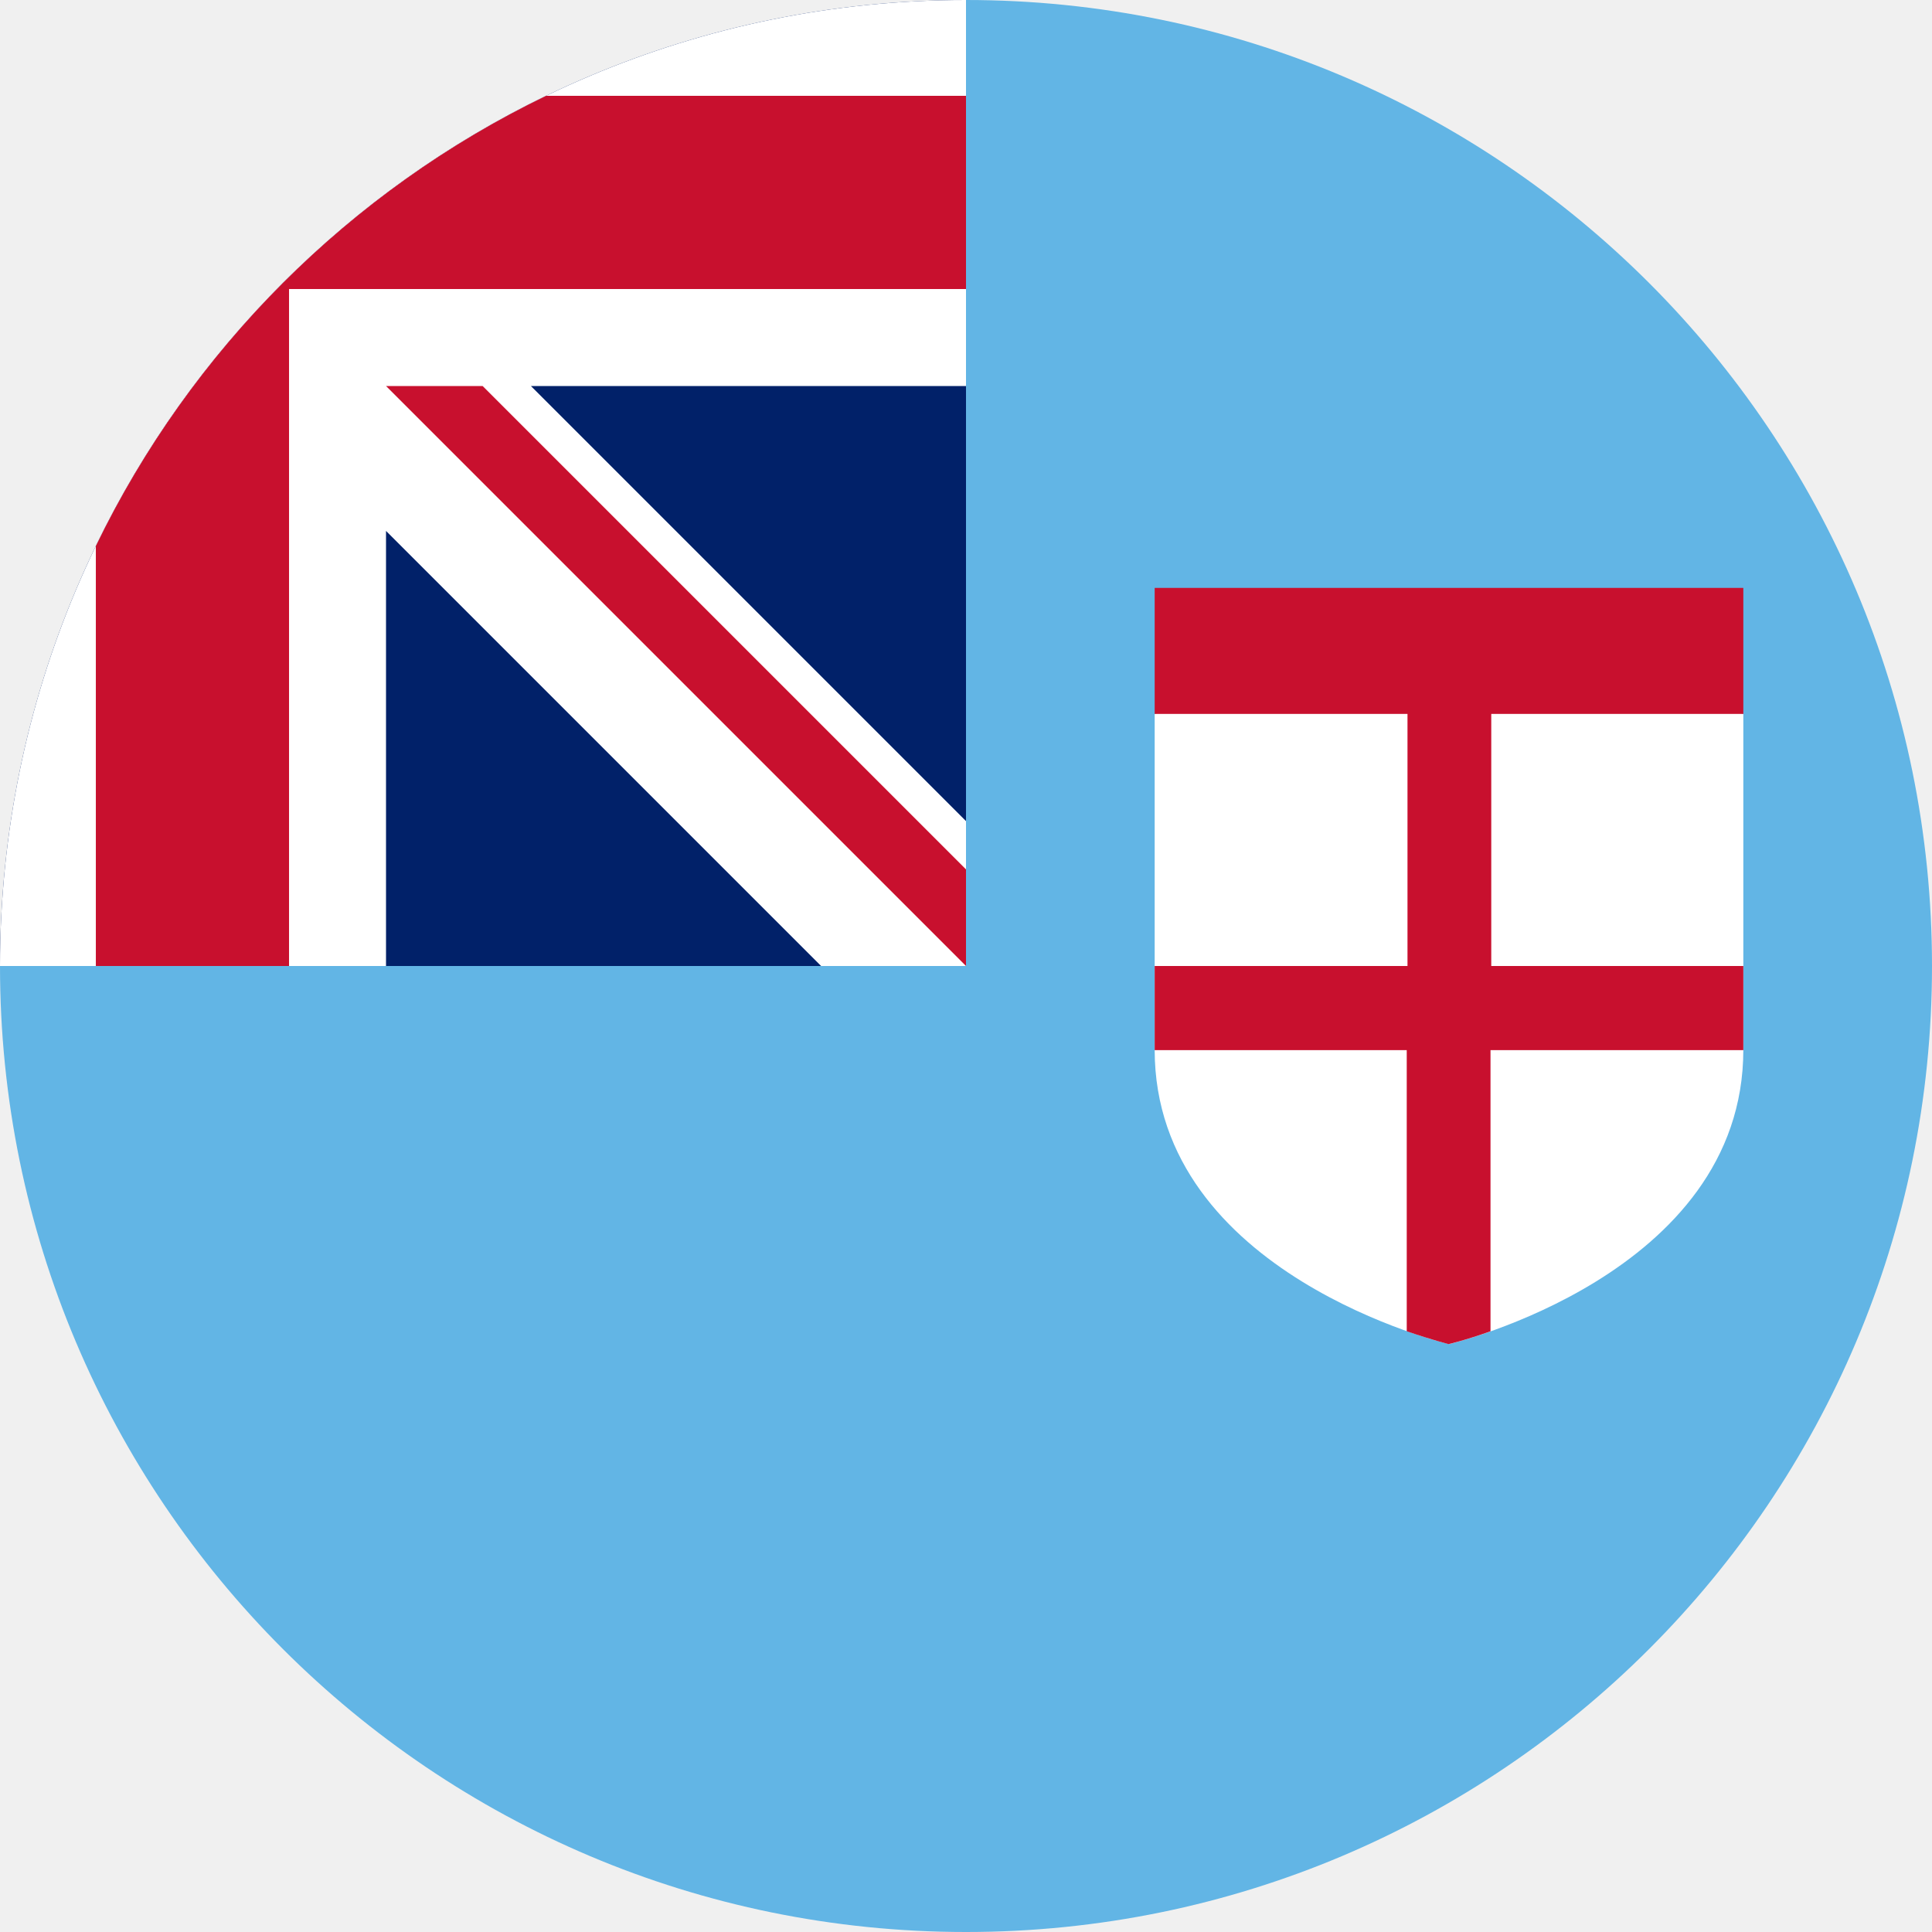
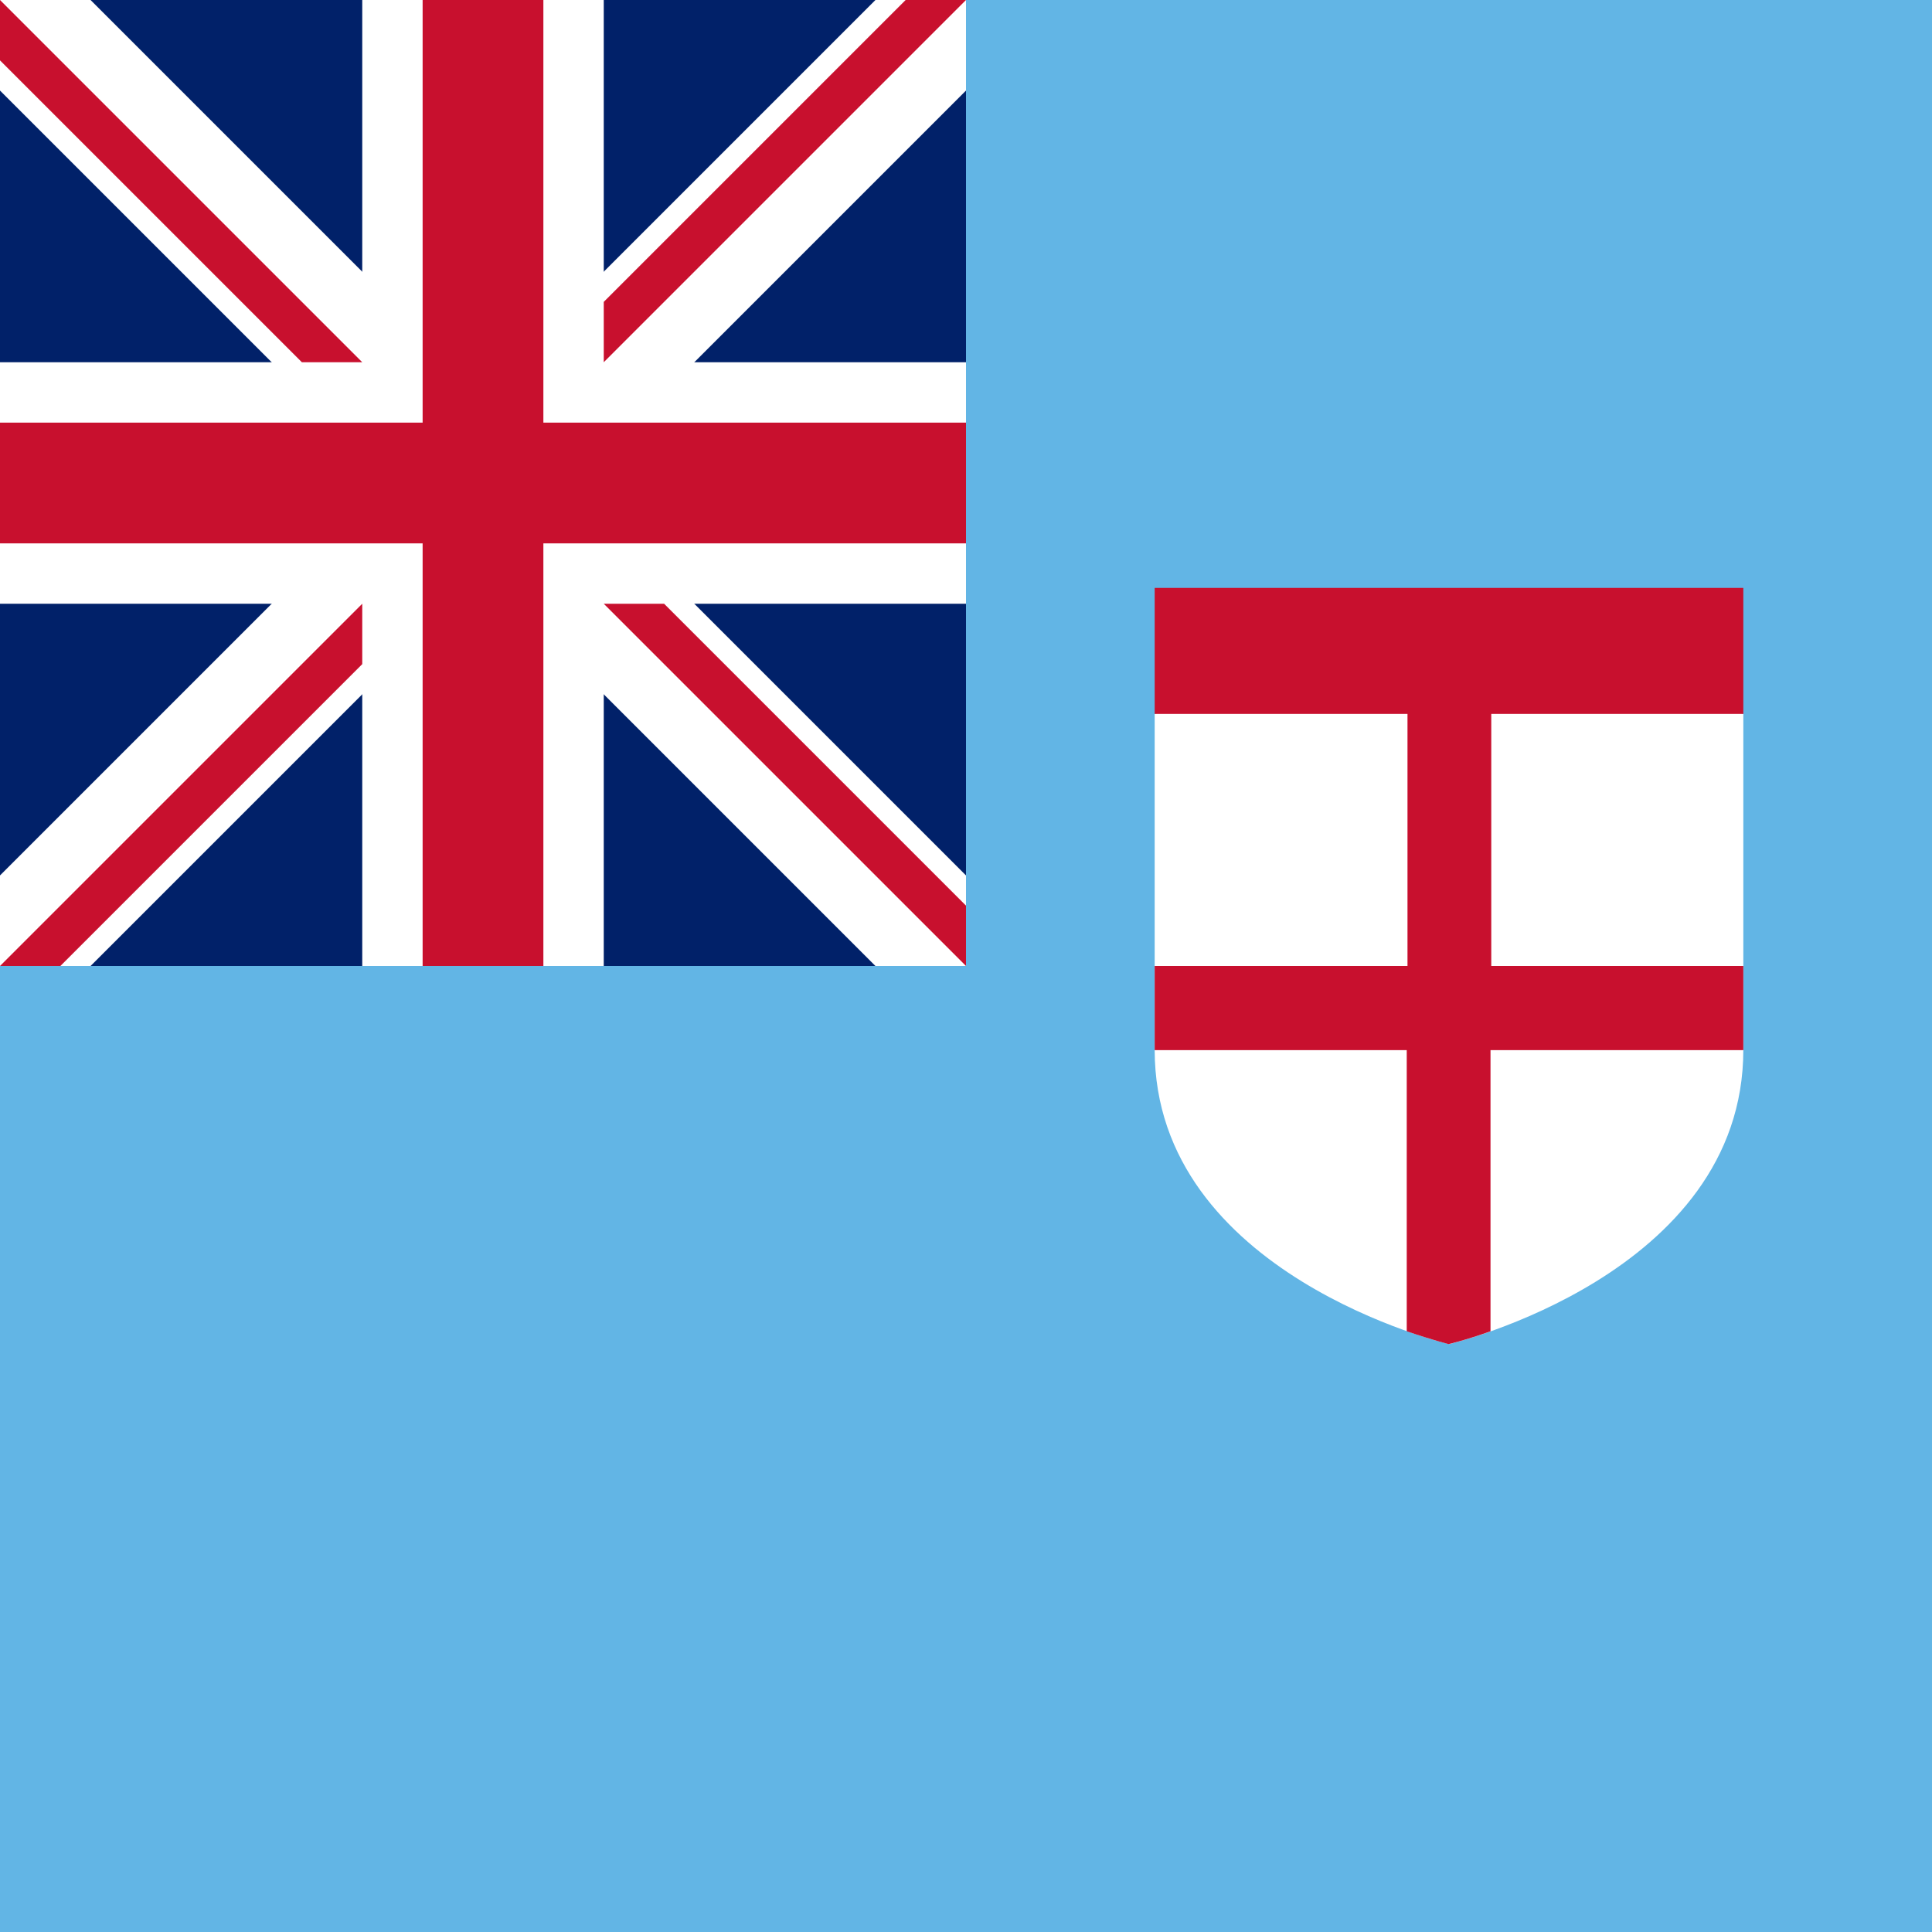
<svg xmlns="http://www.w3.org/2000/svg" width="512" height="512" viewBox="0 0 512 512">
  <defs>
    <clipPath id="r">
      <rect width="512" height="512" />
    </clipPath>
  </defs>
  <g clip-path="url(#r)">
-     <path fill="#62B5E5" d="M512 256a256 256 0 1 1-512 0L256 0a256 256 0 0 1 256 256" />
-     <path fill="#012169" d="M256 0v256H0A256 256 0 0 1 256 0" />
-     <path fill="#FFFFFF" d="M217.6 256H256v-38.4L140.7 102.3H256V0A256 256 0 0 0 0 256h102.3V140.7z" />
-     <path fill="#C8102E" d="M256 76.6V25.4H144.7A257 257 0 0 0 25.4 144.7V256h51.2V76.6z" />
-     <path fill="#C8102E" d="M256 230.4V256L102.3 102.3h25.6z" />
+     <path fill="#62B5E5" d="M0 0h512v512H0z" />
+     <path fill="#012169" d="M0 0h256v256H0z" />
+     <path fill="#FFFFFF" d="M232 256h24v-24L152 128 256 24V0h-24L128 104 24 0H0v24l104 104L0 232v24h24l104-104z" />
+     <path fill="#FFFFFF" d="M256 160V96h-96V0H96v96H0v64h96v96h64v-96z" />
+     <path fill="#C8102E" d="M256 144v-32H144V0h-32v112H0v32h112v112h32V144z" />
+     <path fill="#C8102E" d="M0 16V0l96 96H80zm256 224v16l-96-96h16zM16 256H0l96-96v16zM240 0h16l-96 96V80z" />
    <path fill="#FFFFFF" d="M306 189.2v89c0 59.7 78 78 78 78s78-18.3 78-78v-89L384 167z" />
    <path fill="#C8102E" d="M462 189.2v-33.4H306v33.4h67V256h-67v22.3h66.8v74.5c6.7 2.3 11.1 3.4 11.1 3.4s4.4-1 11.1-3.4v-74.5h67V256h-66.8v-66.8z" />
  </g>
</svg>
